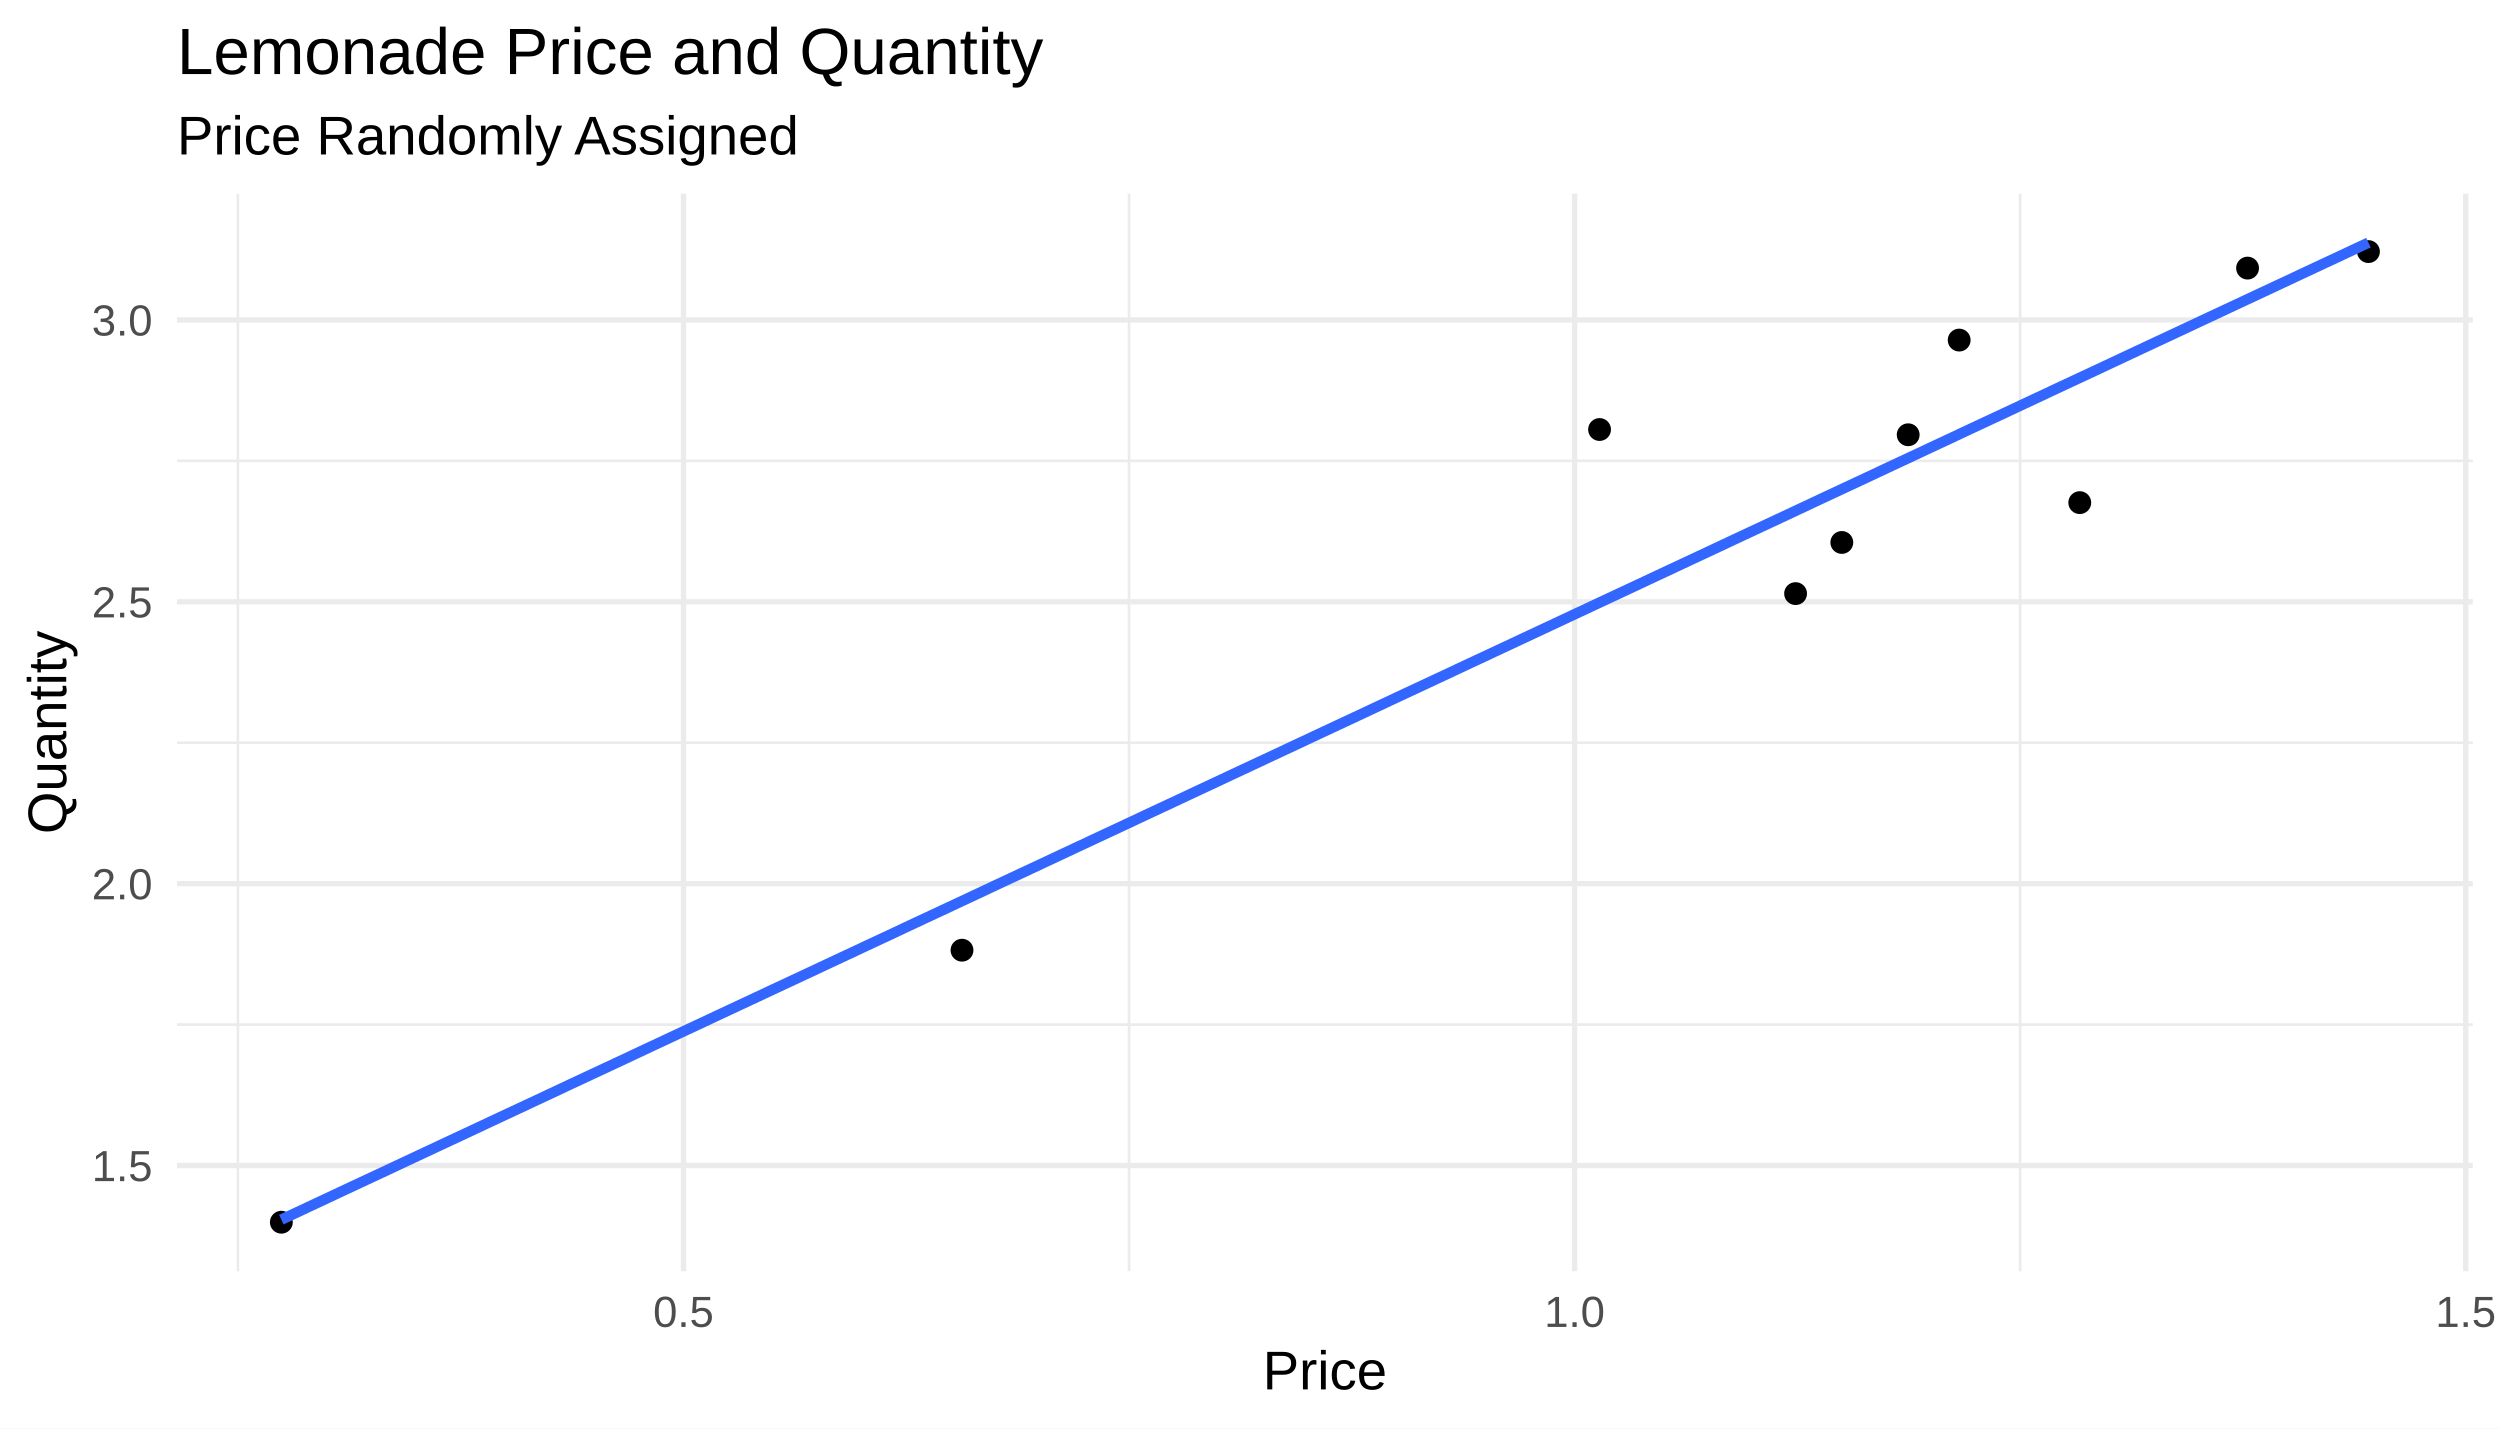
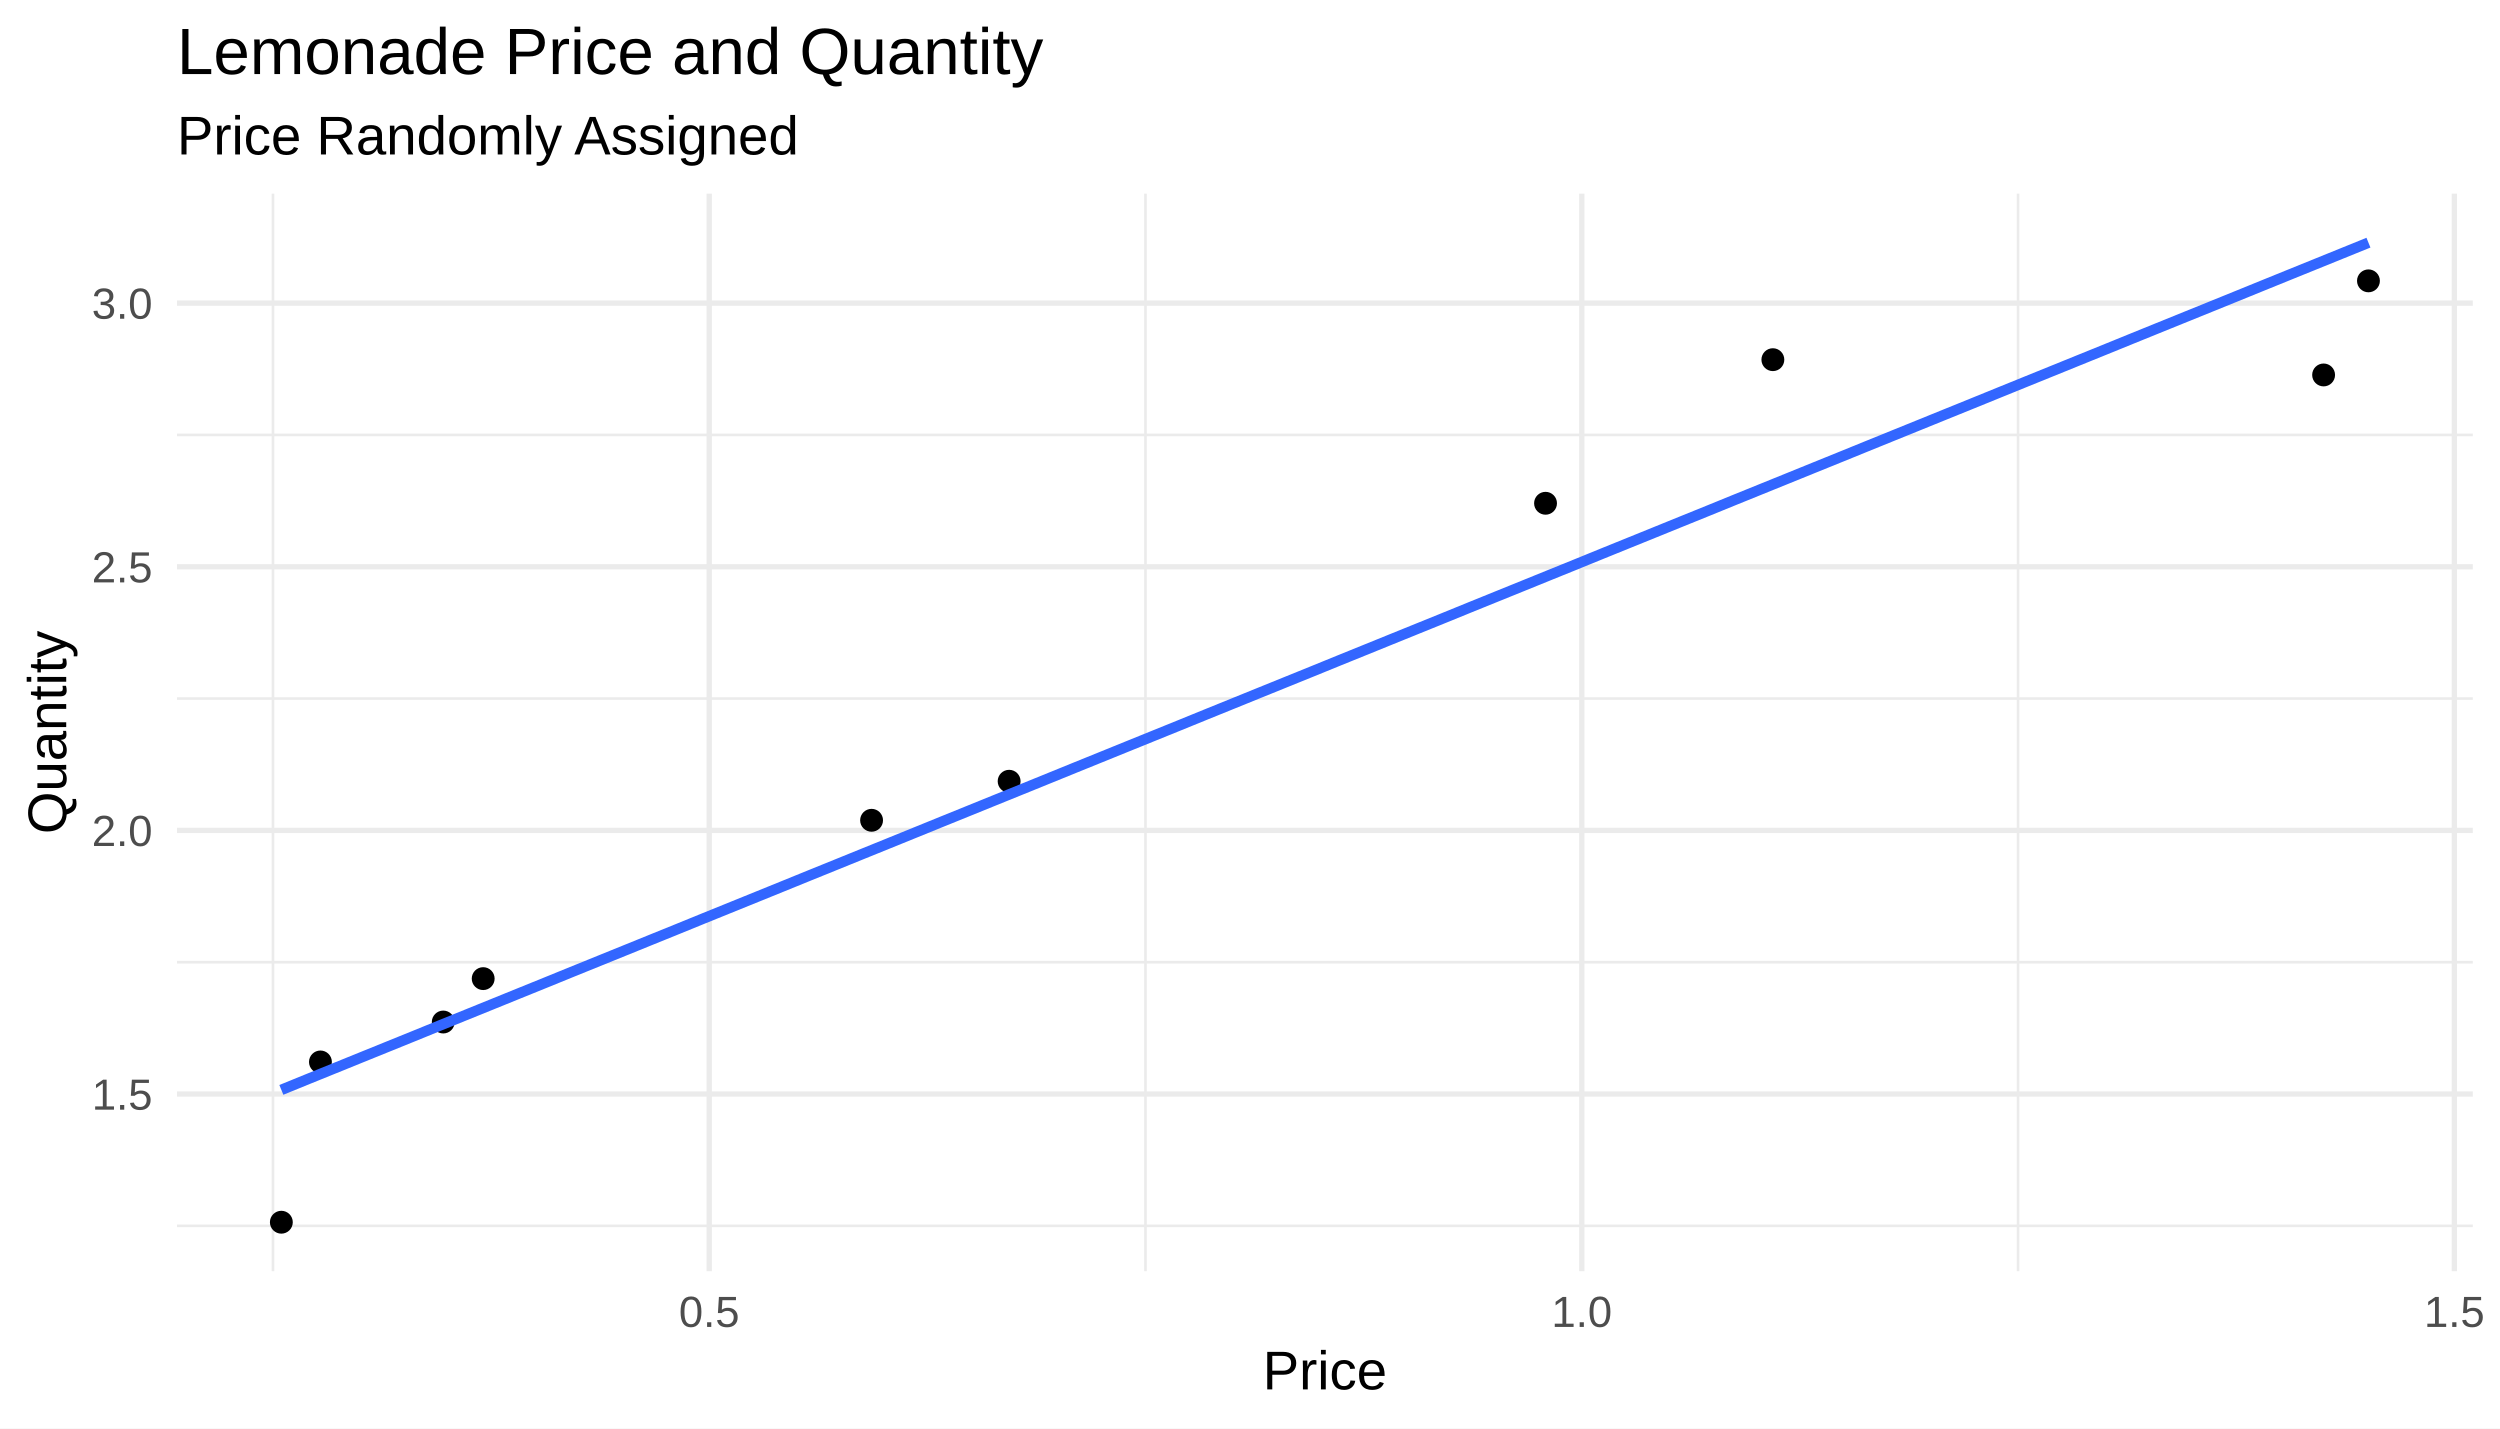
<svg xmlns="http://www.w3.org/2000/svg" viewBox="0 0 504.00 288.00">
  <defs>
    <style type="text/css">
    line, polyline, polygon, path, rect, circle {
      fill: none;
      stroke: #000000;
      stroke-linecap: round;
      stroke-linejoin: round;
      stroke-miterlimit: 10.00;
    }
  </style>
  </defs>
  <rect width="100%" height="100%" style="stroke: none; fill: #FFFFFF;" />
  <defs>
    <clipPath id="cpMzUuNjh8NDk4LjUyfDI1Ni4yOHwzOS4wNA==">
      <rect x="35.68" y="39.04" width="462.84" height="217.23" />
    </clipPath>
  </defs>
-   <polyline points="35.68,206.56 498.52,206.56 " style="stroke-width: 0.53; stroke: #EBEBEB; stroke-linecap: butt;" clip-path="url(#cpMzUuNjh8NDk4LjUyfDI1Ni4yOHwzOS4wNA==)" />
-   <polyline points="35.68,149.74 498.52,149.74 " style="stroke-width: 0.53; stroke: #EBEBEB; stroke-linecap: butt;" clip-path="url(#cpMzUuNjh8NDk4LjUyfDI1Ni4yOHwzOS4wNA==)" />
-   <polyline points="35.68,92.91 498.52,92.91 " style="stroke-width: 0.53; stroke: #EBEBEB; stroke-linecap: butt;" clip-path="url(#cpMzUuNjh8NDk4LjUyfDI1Ni4yOHwzOS4wNA==)" />
-   <polyline points="47.96,256.28 47.96,39.04 " style="stroke-width: 0.53; stroke: #EBEBEB; stroke-linecap: butt;" clip-path="url(#cpMzUuNjh8NDk4LjUyfDI1Ni4yOHwzOS4wNA==)" />
-   <polyline points="227.61,256.28 227.61,39.04 " style="stroke-width: 0.53; stroke: #EBEBEB; stroke-linecap: butt;" clip-path="url(#cpMzUuNjh8NDk4LjUyfDI1Ni4yOHwzOS4wNA==)" />
-   <polyline points="407.26,256.28 407.26,39.04 " style="stroke-width: 0.53; stroke: #EBEBEB; stroke-linecap: butt;" clip-path="url(#cpMzUuNjh8NDk4LjUyfDI1Ni4yOHwzOS4wNA==)" />
-   <polyline points="35.68,234.97 498.52,234.97 " style="stroke-width: 1.07; stroke: #EBEBEB; stroke-linecap: butt;" clip-path="url(#cpMzUuNjh8NDk4LjUyfDI1Ni4yOHwzOS4wNA==)" />
-   <polyline points="35.68,178.15 498.52,178.15 " style="stroke-width: 1.07; stroke: #EBEBEB; stroke-linecap: butt;" clip-path="url(#cpMzUuNjh8NDk4LjUyfDI1Ni4yOHwzOS4wNA==)" />
-   <polyline points="35.68,121.32 498.52,121.32 " style="stroke-width: 1.07; stroke: #EBEBEB; stroke-linecap: butt;" clip-path="url(#cpMzUuNjh8NDk4LjUyfDI1Ni4yOHwzOS4wNA==)" />
-   <polyline points="35.68,64.50 498.52,64.50 " style="stroke-width: 1.07; stroke: #EBEBEB; stroke-linecap: butt;" clip-path="url(#cpMzUuNjh8NDk4LjUyfDI1Ni4yOHwzOS4wNA==)" />
-   <polyline points="137.79,256.28 137.79,39.04 " style="stroke-width: 1.07; stroke: #EBEBEB; stroke-linecap: butt;" clip-path="url(#cpMzUuNjh8NDk4LjUyfDI1Ni4yOHwzOS4wNA==)" />
-   <polyline points="317.44,256.28 317.44,39.04 " style="stroke-width: 1.07; stroke: #EBEBEB; stroke-linecap: butt;" clip-path="url(#cpMzUuNjh8NDk4LjUyfDI1Ni4yOHwzOS4wNA==)" />
-   <polyline points="497.09,256.28 497.09,39.04 " style="stroke-width: 1.07; stroke: #EBEBEB; stroke-linecap: butt;" clip-path="url(#cpMzUuNjh8NDk4LjUyfDI1Ni4yOHwzOS4wNA==)" />
+   <polyline points="35.68,247.13 498.52,247.13 " style="stroke-width: 0.53; stroke: #EBEBEB; stroke-linecap: butt;" clip-path="url(#cpMzUuNjh8NDk4LjUyfDI1Ni4yOHwzOS4wNA==)" />
+   <polyline points="35.68,193.98 498.52,193.98 " style="stroke-width: 0.53; stroke: #EBEBEB; stroke-linecap: butt;" clip-path="url(#cpMzUuNjh8NDk4LjUyfDI1Ni4yOHwzOS4wNA==)" />
+   <polyline points="35.68,140.83 498.52,140.83 " style="stroke-width: 0.53; stroke: #EBEBEB; stroke-linecap: butt;" clip-path="url(#cpMzUuNjh8NDk4LjUyfDI1Ni4yOHwzOS4wNA==)" />
+   <polyline points="35.68,87.68 498.52,87.68 " style="stroke-width: 0.53; stroke: #EBEBEB; stroke-linecap: butt;" clip-path="url(#cpMzUuNjh8NDk4LjUyfDI1Ni4yOHwzOS4wNA==)" />
+   <polyline points="55.03,256.28 55.03,39.04 " style="stroke-width: 0.53; stroke: #EBEBEB; stroke-linecap: butt;" clip-path="url(#cpMzUuNjh8NDk4LjUyfDI1Ni4yOHwzOS4wNA==)" />
+   <polyline points="230.93,256.28 230.93,39.04 " style="stroke-width: 0.53; stroke: #EBEBEB; stroke-linecap: butt;" clip-path="url(#cpMzUuNjh8NDk4LjUyfDI1Ni4yOHwzOS4wNA==)" />
+   <polyline points="406.84,256.28 406.84,39.04 " style="stroke-width: 0.53; stroke: #EBEBEB; stroke-linecap: butt;" clip-path="url(#cpMzUuNjh8NDk4LjUyfDI1Ni4yOHwzOS4wNA==)" />
+   <polyline points="35.68,220.56 498.52,220.56 " style="stroke-width: 1.07; stroke: #EBEBEB; stroke-linecap: butt;" clip-path="url(#cpMzUuNjh8NDk4LjUyfDI1Ni4yOHwzOS4wNA==)" />
+   <polyline points="35.68,167.41 498.52,167.41 " style="stroke-width: 1.07; stroke: #EBEBEB; stroke-linecap: butt;" clip-path="url(#cpMzUuNjh8NDk4LjUyfDI1Ni4yOHwzOS4wNA==)" />
+   <polyline points="35.68,114.26 498.52,114.26 " style="stroke-width: 1.07; stroke: #EBEBEB; stroke-linecap: butt;" clip-path="url(#cpMzUuNjh8NDk4LjUyfDI1Ni4yOHwzOS4wNA==)" />
+   <polyline points="35.68,61.11 498.52,61.11 " style="stroke-width: 1.07; stroke: #EBEBEB; stroke-linecap: butt;" clip-path="url(#cpMzUuNjh8NDk4LjUyfDI1Ni4yOHwzOS4wNA==)" />
+   <polyline points="142.98,256.28 142.98,39.04 " style="stroke-width: 1.07; stroke: #EBEBEB; stroke-linecap: butt;" clip-path="url(#cpMzUuNjh8NDk4LjUyfDI1Ni4yOHwzOS4wNA==)" />
+   <polyline points="318.89,256.28 318.89,39.04 " style="stroke-width: 1.07; stroke: #EBEBEB; stroke-linecap: butt;" clip-path="url(#cpMzUuNjh8NDk4LjUyfDI1Ni4yOHwzOS4wNA==)" />
+   <polyline points="494.80,256.28 494.80,39.04 " style="stroke-width: 1.07; stroke: #EBEBEB; stroke-linecap: butt;" clip-path="url(#cpMzUuNjh8NDk4LjUyfDI1Ni4yOHwzOS4wNA==)" />
+   <circle cx="64.60" cy="214.09" r="1.95" style="stroke-width: 0.71; fill: #000000;" clip-path="url(#cpMzUuNjh8NDk4LjUyfDI1Ni4yOHwzOS4wNA==)" />
+   <circle cx="468.44" cy="75.59" r="1.95" style="stroke-width: 0.71; fill: #000000;" clip-path="url(#cpMzUuNjh8NDk4LjUyfDI1Ni4yOHwzOS4wNA==)" />
+   <circle cx="357.41" cy="72.51" r="1.95" style="stroke-width: 0.71; fill: #000000;" clip-path="url(#cpMzUuNjh8NDk4LjUyfDI1Ni4yOHwzOS4wNA==)" />
+   <circle cx="203.44" cy="157.50" r="1.95" style="stroke-width: 0.71; fill: #000000;" clip-path="url(#cpMzUuNjh8NDk4LjUyfDI1Ni4yOHwzOS4wNA==)" />
+   <circle cx="175.71" cy="165.37" r="1.95" style="stroke-width: 0.71; fill: #000000;" clip-path="url(#cpMzUuNjh8NDk4LjUyfDI1Ni4yOHwzOS4wNA==)" />
+   <circle cx="97.41" cy="197.29" r="1.95" style="stroke-width: 0.71; fill: #000000;" clip-path="url(#cpMzUuNjh8NDk4LjUyfDI1Ni4yOHwzOS4wNA==)" />
+   <circle cx="89.36" cy="206.04" r="1.95" style="stroke-width: 0.71; fill: #000000;" clip-path="url(#cpMzUuNjh8NDk4LjUyfDI1Ni4yOHwzOS4wNA==)" />
  <circle cx="56.72" cy="246.40" r="1.95" style="stroke-width: 0.71; fill: #000000;" clip-path="url(#cpMzUuNjh8NDk4LjUyfDI1Ni4yOHwzOS4wNA==)" />
-   <circle cx="384.69" cy="87.65" r="1.95" style="stroke-width: 0.71; fill: #000000;" clip-path="url(#cpMzUuNjh8NDk4LjUyfDI1Ni4yOHwzOS4wNA==)" />
-   <circle cx="477.48" cy="50.72" r="1.95" style="stroke-width: 0.71; fill: #000000;" clip-path="url(#cpMzUuNjh8NDk4LjUyfDI1Ni4yOHwzOS4wNA==)" />
-   <circle cx="193.94" cy="191.56" r="1.95" style="stroke-width: 0.71; fill: #000000;" clip-path="url(#cpMzUuNjh8NDk4LjUyfDI1Ni4yOHwzOS4wNA==)" />
-   <circle cx="322.47" cy="86.59" r="1.95" style="stroke-width: 0.71; fill: #000000;" clip-path="url(#cpMzUuNjh8NDk4LjUyfDI1Ni4yOHwzOS4wNA==)" />
-   <circle cx="394.97" cy="68.56" r="1.95" style="stroke-width: 0.71; fill: #000000;" clip-path="url(#cpMzUuNjh8NDk4LjUyfDI1Ni4yOHwzOS4wNA==)" />
-   <circle cx="371.31" cy="109.36" r="1.95" style="stroke-width: 0.71; fill: #000000;" clip-path="url(#cpMzUuNjh8NDk4LjUyfDI1Ni4yOHwzOS4wNA==)" />
-   <circle cx="361.99" cy="119.67" r="1.95" style="stroke-width: 0.71; fill: #000000;" clip-path="url(#cpMzUuNjh8NDk4LjUyfDI1Ni4yOHwzOS4wNA==)" />
-   <circle cx="453.11" cy="54.05" r="1.95" style="stroke-width: 0.71; fill: #000000;" clip-path="url(#cpMzUuNjh8NDk4LjUyfDI1Ni4yOHwzOS4wNA==)" />
-   <circle cx="419.28" cy="101.33" r="1.95" style="stroke-width: 0.71; fill: #000000;" clip-path="url(#cpMzUuNjh8NDk4LjUyfDI1Ni4yOHwzOS4wNA==)" />
-   <polyline points="56.72,245.88 62.04,243.39 67.37,240.89 72.69,238.40 78.02,235.91 83.35,233.41 88.67,230.92 94.00,228.43 99.33,225.93 104.65,223.44 109.98,220.95 115.30,218.45 120.63,215.96 125.96,213.47 131.28,210.97 136.61,208.48 141.93,205.99 147.26,203.49 152.59,201.00 157.91,198.51 163.24,196.02 168.57,193.52 173.89,191.03 179.22,188.54 184.54,186.04 189.87,183.55 195.20,181.06 200.52,178.56 205.85,176.07 211.17,173.58 216.50,171.08 221.83,168.59 227.15,166.10 232.48,163.60 237.81,161.11 243.13,158.62 248.46,156.12 253.78,153.63 259.11,151.14 264.44,148.64 269.76,146.15 275.09,143.66 280.41,141.16 285.74,138.67 291.07,136.18 296.39,133.68 301.72,131.19 307.05,128.70 312.37,126.21 317.70,123.71 323.02,121.22 328.35,118.73 333.68,116.23 339.00,113.74 344.33,111.25 349.65,108.75 354.98,106.26 360.31,103.77 365.63,101.27 370.96,98.78 376.29,96.29 381.61,93.79 386.94,91.30 392.26,88.81 397.59,86.31 402.92,83.82 408.24,81.33 413.57,78.83 418.89,76.34 424.22,73.85 429.55,71.35 434.87,68.86 440.20,66.37 445.53,63.87 450.85,61.38 456.18,58.89 461.50,56.40 466.83,53.90 472.16,51.41 477.48,48.92 " style="stroke-width: 2.13; stroke: #3366FF; stroke-linecap: butt;" clip-path="url(#cpMzUuNjh8NDk4LjUyfDI1Ni4yOHwzOS4wNA==)" />
+   <circle cx="311.58" cy="101.46" r="1.95" style="stroke-width: 0.71; fill: #000000;" clip-path="url(#cpMzUuNjh8NDk4LjUyfDI1Ni4yOHwzOS4wNA==)" />
+   <circle cx="477.48" cy="56.62" r="1.95" style="stroke-width: 0.71; fill: #000000;" clip-path="url(#cpMzUuNjh8NDk4LjUyfDI1Ni4yOHwzOS4wNA==)" />
+   <polyline points="56.72,219.72 62.04,217.55 67.37,215.39 72.69,213.23 78.02,211.07 83.35,208.91 88.67,206.74 94.00,204.58 99.33,202.42 104.65,200.26 109.98,198.10 115.30,195.93 120.63,193.77 125.96,191.61 131.28,189.45 136.61,187.29 141.93,185.12 147.26,182.96 152.59,180.80 157.91,178.64 163.24,176.47 168.57,174.31 173.89,172.15 179.22,169.99 184.54,167.83 189.87,165.66 195.20,163.50 200.52,161.34 205.85,159.18 211.17,157.02 216.50,154.85 221.83,152.69 227.15,150.53 232.48,148.37 237.81,146.21 243.13,144.04 248.46,141.88 253.78,139.72 259.11,137.56 264.44,135.40 269.76,133.23 275.09,131.07 280.41,128.91 285.74,126.75 291.07,124.59 296.39,122.42 301.72,120.26 307.05,118.10 312.37,115.94 317.70,113.78 323.02,111.61 328.35,109.45 333.68,107.29 339.00,105.13 344.33,102.97 349.65,100.80 354.98,98.64 360.31,96.48 365.63,94.32 370.96,92.16 376.29,89.99 381.61,87.83 386.94,85.67 392.26,83.51 397.59,81.35 402.92,79.18 408.24,77.02 413.57,74.86 418.89,72.70 424.22,70.54 429.55,68.37 434.87,66.21 440.20,64.05 445.53,61.89 450.85,59.73 456.18,57.56 461.50,55.40 466.83,53.24 472.16,51.08 477.48,48.92 " style="stroke-width: 2.13; stroke: #3366FF; stroke-linecap: butt;" clip-path="url(#cpMzUuNjh8NDk4LjUyfDI1Ni4yOHwzOS4wNA==)" />
  <defs>
    <clipPath id="cpMC4wMHw1MDQuMDB8Mjg4LjAwfDAuMDA=">
      <rect x="0.00" y="0.00" width="504.00" height="288.00" />
    </clipPath>
  </defs>
  <g clip-path="url(#cpMC4wMHw1MDQuMDB8Mjg4LjAwfDAuMDA=)">
-     <text x="18.51" y="238.12" style="font-size: 8.80px; fill: #4D4D4D; font-family: Arial;" textLength="12.23px" lengthAdjust="spacingAndGlyphs">1.5</text>
+     <text x="18.51" y="223.71" style="font-size: 8.80px; fill: #4D4D4D; font-family: Arial;" textLength="12.23px" lengthAdjust="spacingAndGlyphs">1.5</text>
  </g>
  <g clip-path="url(#cpMC4wMHw1MDQuMDB8Mjg4LjAwfDAuMDA=)">
-     <text x="18.51" y="181.30" style="font-size: 8.80px; fill: #4D4D4D; font-family: Arial;" textLength="12.23px" lengthAdjust="spacingAndGlyphs">2.0</text>
+     <text x="18.51" y="170.56" style="font-size: 8.80px; fill: #4D4D4D; font-family: Arial;" textLength="12.23px" lengthAdjust="spacingAndGlyphs">2.0</text>
  </g>
  <g clip-path="url(#cpMC4wMHw1MDQuMDB8Mjg4LjAwfDAuMDA=)">
-     <text x="18.51" y="124.47" style="font-size: 8.80px; fill: #4D4D4D; font-family: Arial;" textLength="12.23px" lengthAdjust="spacingAndGlyphs">2.5</text>
+     <text x="18.51" y="117.41" style="font-size: 8.80px; fill: #4D4D4D; font-family: Arial;" textLength="12.23px" lengthAdjust="spacingAndGlyphs">2.5</text>
  </g>
  <g clip-path="url(#cpMC4wMHw1MDQuMDB8Mjg4LjAwfDAuMDA=)">
-     <text x="18.51" y="67.65" style="font-size: 8.80px; fill: #4D4D4D; font-family: Arial;" textLength="12.23px" lengthAdjust="spacingAndGlyphs">3.0</text>
+     <text x="18.51" y="64.26" style="font-size: 8.80px; fill: #4D4D4D; font-family: Arial;" textLength="12.23px" lengthAdjust="spacingAndGlyphs">3.0</text>
  </g>
  <g clip-path="url(#cpMC4wMHw1MDQuMDB8Mjg4LjAwfDAuMDA=)">
-     <text x="131.67" y="267.51" style="font-size: 8.80px; fill: #4D4D4D; font-family: Arial;" textLength="12.23px" lengthAdjust="spacingAndGlyphs">0.5</text>
+     <text x="136.86" y="267.51" style="font-size: 8.80px; fill: #4D4D4D; font-family: Arial;" textLength="12.23px" lengthAdjust="spacingAndGlyphs">0.5</text>
  </g>
  <g clip-path="url(#cpMC4wMHw1MDQuMDB8Mjg4LjAwfDAuMDA=)">
-     <text x="311.32" y="267.51" style="font-size: 8.80px; fill: #4D4D4D; font-family: Arial;" textLength="12.23px" lengthAdjust="spacingAndGlyphs">1.0</text>
+     <text x="312.77" y="267.51" style="font-size: 8.80px; fill: #4D4D4D; font-family: Arial;" textLength="12.23px" lengthAdjust="spacingAndGlyphs">1.0</text>
  </g>
  <g clip-path="url(#cpMC4wMHw1MDQuMDB8Mjg4LjAwfDAuMDA=)">
-     <text x="490.97" y="267.51" style="font-size: 8.80px; fill: #4D4D4D; font-family: Arial;" textLength="12.23px" lengthAdjust="spacingAndGlyphs">1.5</text>
+     <text x="488.68" y="267.51" style="font-size: 8.80px; fill: #4D4D4D; font-family: Arial;" textLength="12.23px" lengthAdjust="spacingAndGlyphs">1.5</text>
  </g>
  <g clip-path="url(#cpMC4wMHw1MDQuMDB8Mjg4LjAwfDAuMDA=)">
    <text x="254.57" y="280.10" style="font-size: 11.00px; font-family: Arial;" textLength="25.06px" lengthAdjust="spacingAndGlyphs">Price</text>
  </g>
  <g clip-path="url(#cpMC4wMHw1MDQuMDB8Mjg4LjAwfDAuMDA=)">
    <text transform="translate(13.35,168.14) rotate(-90)" style="font-size: 11.00px; font-family: Arial;" textLength="40.97px" lengthAdjust="spacingAndGlyphs">Quantity</text>
  </g>
  <g clip-path="url(#cpMC4wMHw1MDQuMDB8Mjg4LjAwfDAuMDA=)">
    <text x="35.68" y="31.14" style="font-size: 11.00px; font-family: Arial;" textLength="125.95px" lengthAdjust="spacingAndGlyphs">Price Randomly Assigned</text>
  </g>
  <g clip-path="url(#cpMC4wMHw1MDQuMDB8Mjg4LjAwfDAuMDA=)">
    <text x="35.68" y="14.93" style="font-size: 13.20px; font-family: Arial;" textLength="174.64px" lengthAdjust="spacingAndGlyphs">Lemonade Price and Quantity</text>
  </g>
</svg>
